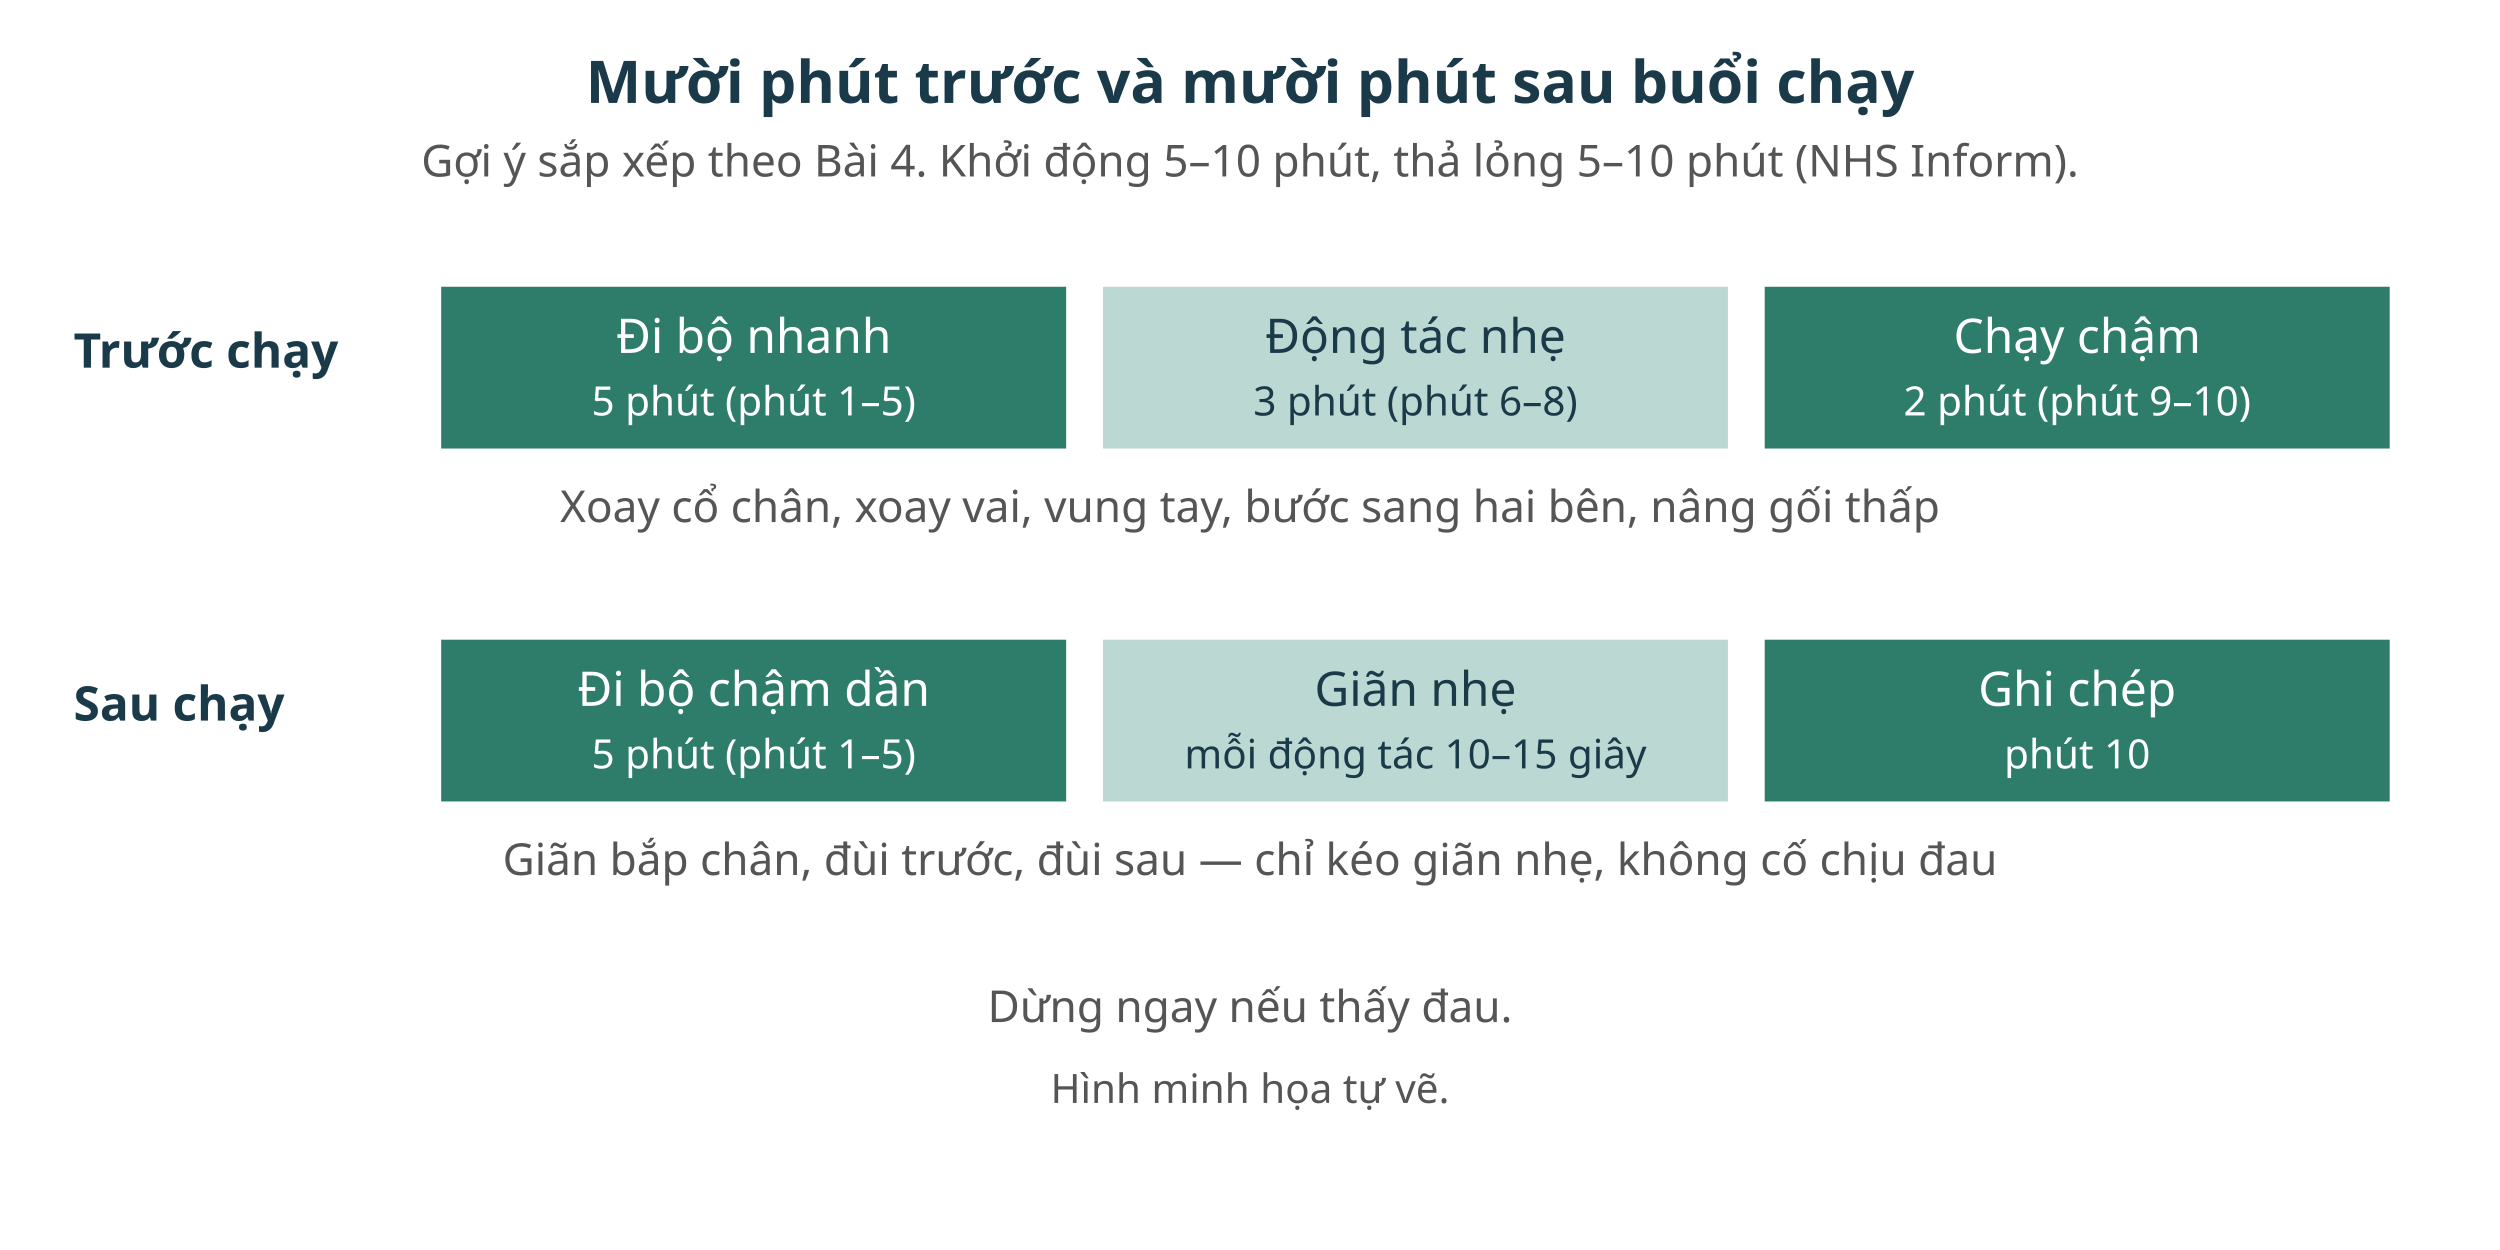
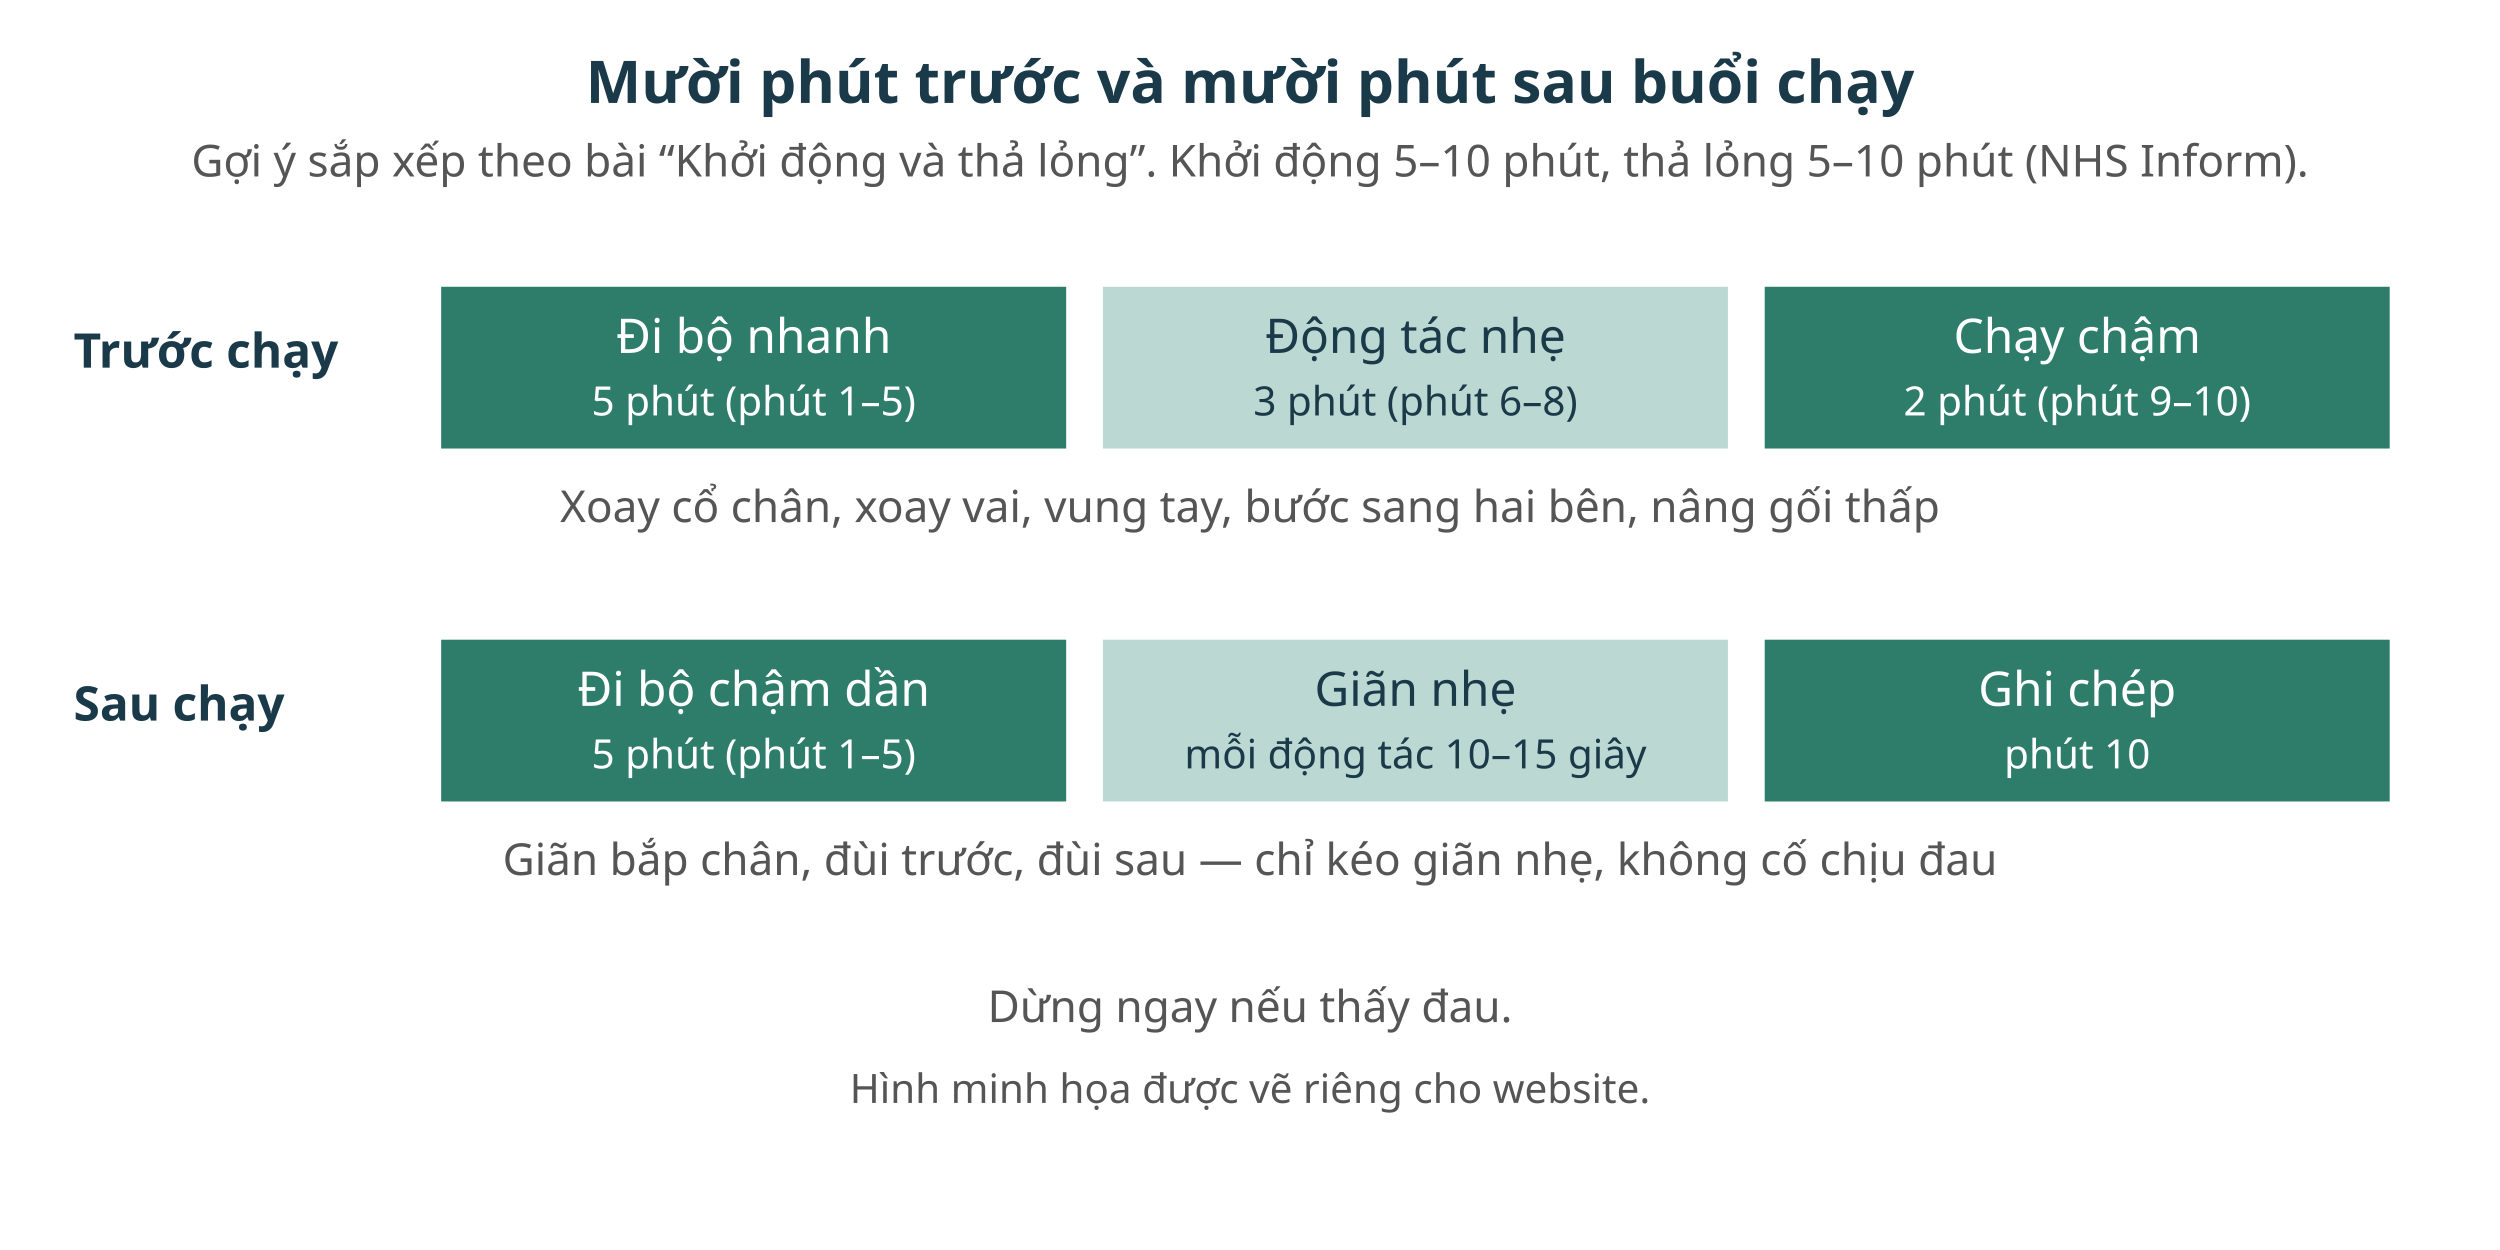
<svg xmlns="http://www.w3.org/2000/svg" viewBox="0 0 680 340" role="img" aria-label="Sơ đồ mười phút trước và mười phút sau buổi chạy: đi bộ nhanh 5 phút, động tác nhẹ 3 phút, chạy chậm 2 phút; sau chạy đi bộ chậm 5 phút, giãn mỗi động tác 10 đến 15 giây, ghi chép">
  <rect width="680" height="340" fill="#ffffff" />
  <text x="340" y="28" font-family="sans-serif" font-size="16" font-weight="bold" text-anchor="middle" fill="#1a3a4a">Mười phút trước và mười phút sau buổi chạy</text>
-   <text x="340" y="48" font-family="sans-serif" font-size="12" text-anchor="middle" fill="#555555">Gợi ý sắp xếp theo Bài 4. Khởi động 5–10 phút, thả lỏng 5–10 phút (NHS Inform).</text>
+   <text x="340" y="48" font-family="sans-serif" font-size="12" text-anchor="middle" fill="#555555">Gợi ý sắp xếp theo bài “Khởi động và thả lỏng”. Khởi động 5–10 phút, thả lỏng 5–10 phút (NHS Inform).</text>
  <g font-family="sans-serif" font-size="13" fill="#1a3a4a">
    <text x="20" y="100" font-weight="bold">Trước chạy</text>
    <rect x="120" y="78" width="170" height="44" fill="#2e7d6b" />
    <text x="205" y="96" text-anchor="middle" fill="#ffffff">Đi bộ nhanh</text>
    <text x="205" y="113" text-anchor="middle" fill="#ffffff" font-size="11">5 phút (phút 1–5)</text>
    <rect x="300" y="78" width="170" height="44" fill="#bcd8d2" />
    <text x="385" y="96" text-anchor="middle">Động tác nhẹ</text>
    <text x="385" y="113" text-anchor="middle" font-size="11">3 phút (phút 6–8)</text>
    <rect x="480" y="78" width="170" height="44" fill="#2e7d6b" />
    <text x="565" y="96" text-anchor="middle" fill="#ffffff">Chạy chậm</text>
    <text x="565" y="113" text-anchor="middle" fill="#ffffff" font-size="11">2 phút (phút 9–10)</text>
    <text x="340" y="142" font-family="sans-serif" font-size="12" text-anchor="middle" fill="#555555">Xoay cổ chân, xoay vai, vung tay, bước sang hai bên, nâng gối thấp</text>
    <text x="20" y="196" font-weight="bold">Sau chạy</text>
    <rect x="120" y="174" width="170" height="44" fill="#2e7d6b" />
    <text x="205" y="192" text-anchor="middle" fill="#ffffff">Đi bộ chậm dần</text>
    <text x="205" y="209" text-anchor="middle" fill="#ffffff" font-size="11">5 phút (phút 1–5)</text>
    <rect x="300" y="174" width="170" height="44" fill="#bcd8d2" />
    <text x="385" y="192" text-anchor="middle">Giãn nhẹ</text>
    <text x="385" y="209" text-anchor="middle" font-size="11">mỗi động tác 10–15 giây</text>
    <rect x="480" y="174" width="170" height="44" fill="#2e7d6b" />
    <text x="565" y="192" text-anchor="middle" fill="#ffffff">Ghi chép</text>
    <text x="565" y="209" text-anchor="middle" fill="#ffffff" font-size="11">phút 10</text>
    <text x="340" y="238" font-family="sans-serif" font-size="12" text-anchor="middle" fill="#555555">Giãn bắp chân, đùi trước, đùi sau — chỉ kéo giãn nhẹ, không cố chịu đau</text>
  </g>
  <text x="340" y="278" font-family="sans-serif" font-size="12" text-anchor="middle" fill="#555555">Dừng ngay nếu thấy đau.</text>
-   <text x="340" y="300" font-family="sans-serif" font-size="11" text-anchor="middle" fill="#555555">Hình minh họa tự vẽ.</text>
+   <text x="340" y="300" font-family="sans-serif" font-size="11" text-anchor="middle" fill="#555555">Hình minh họa được vẽ riêng cho website.</text>
</svg>
